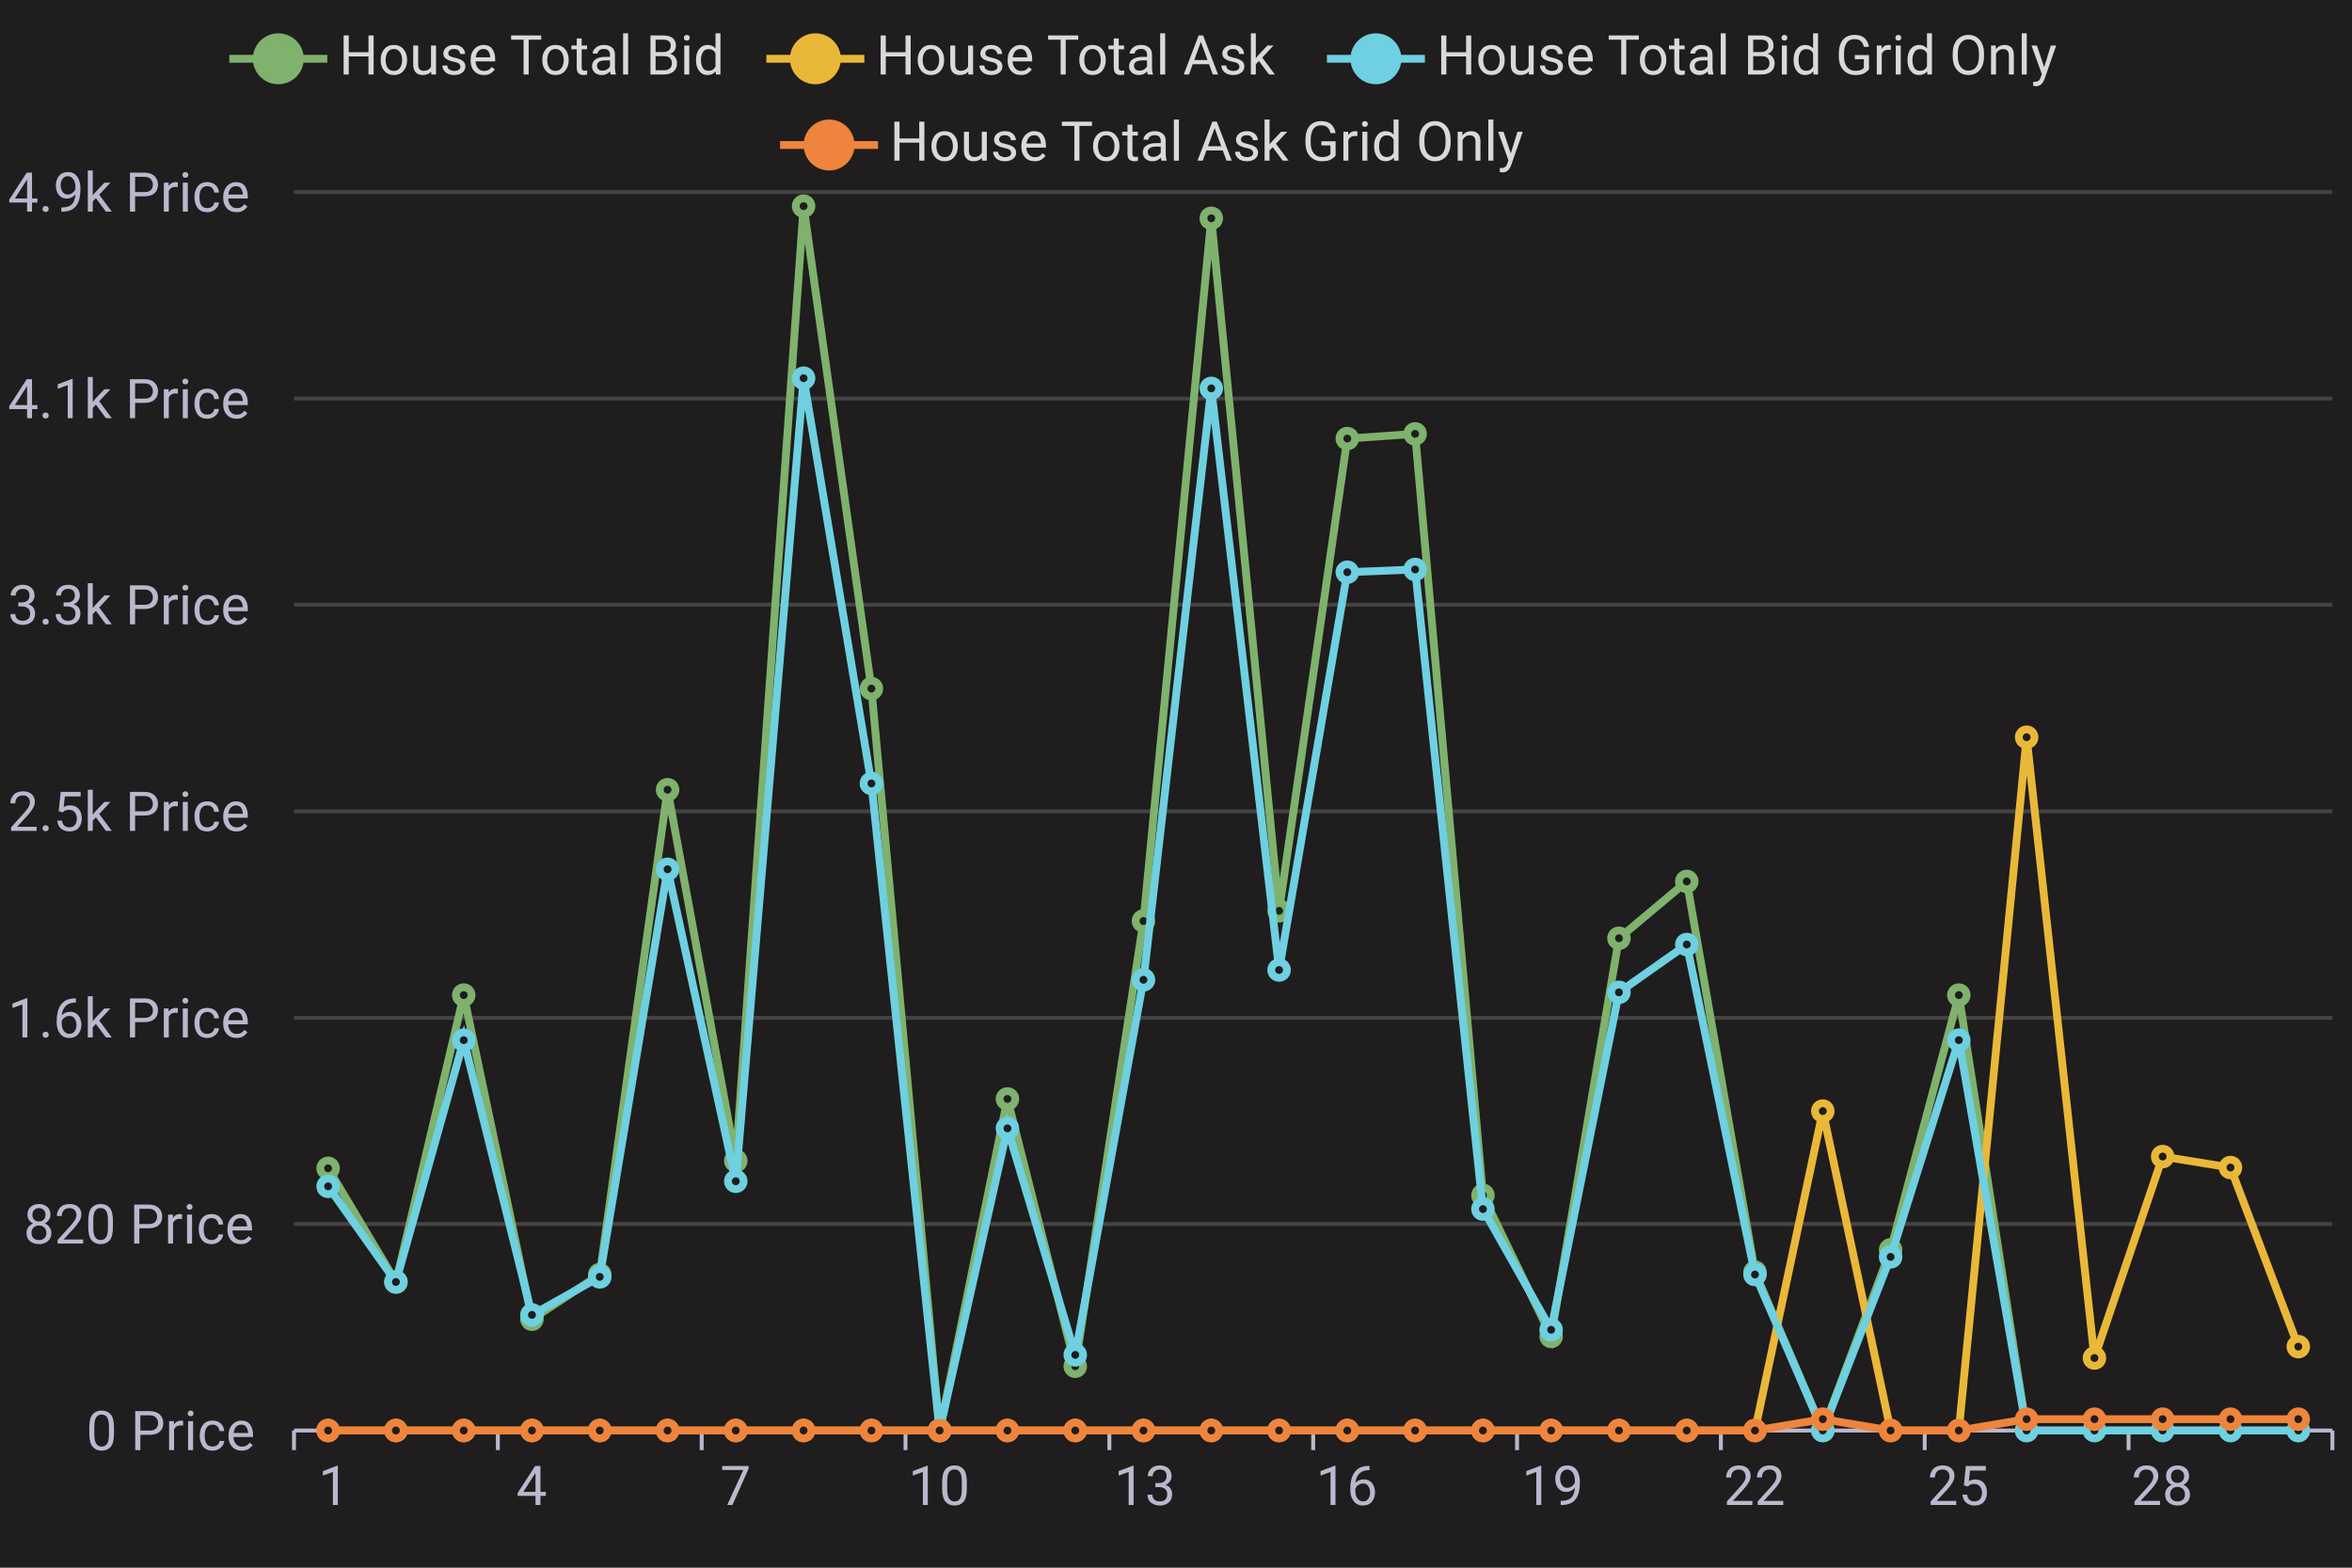
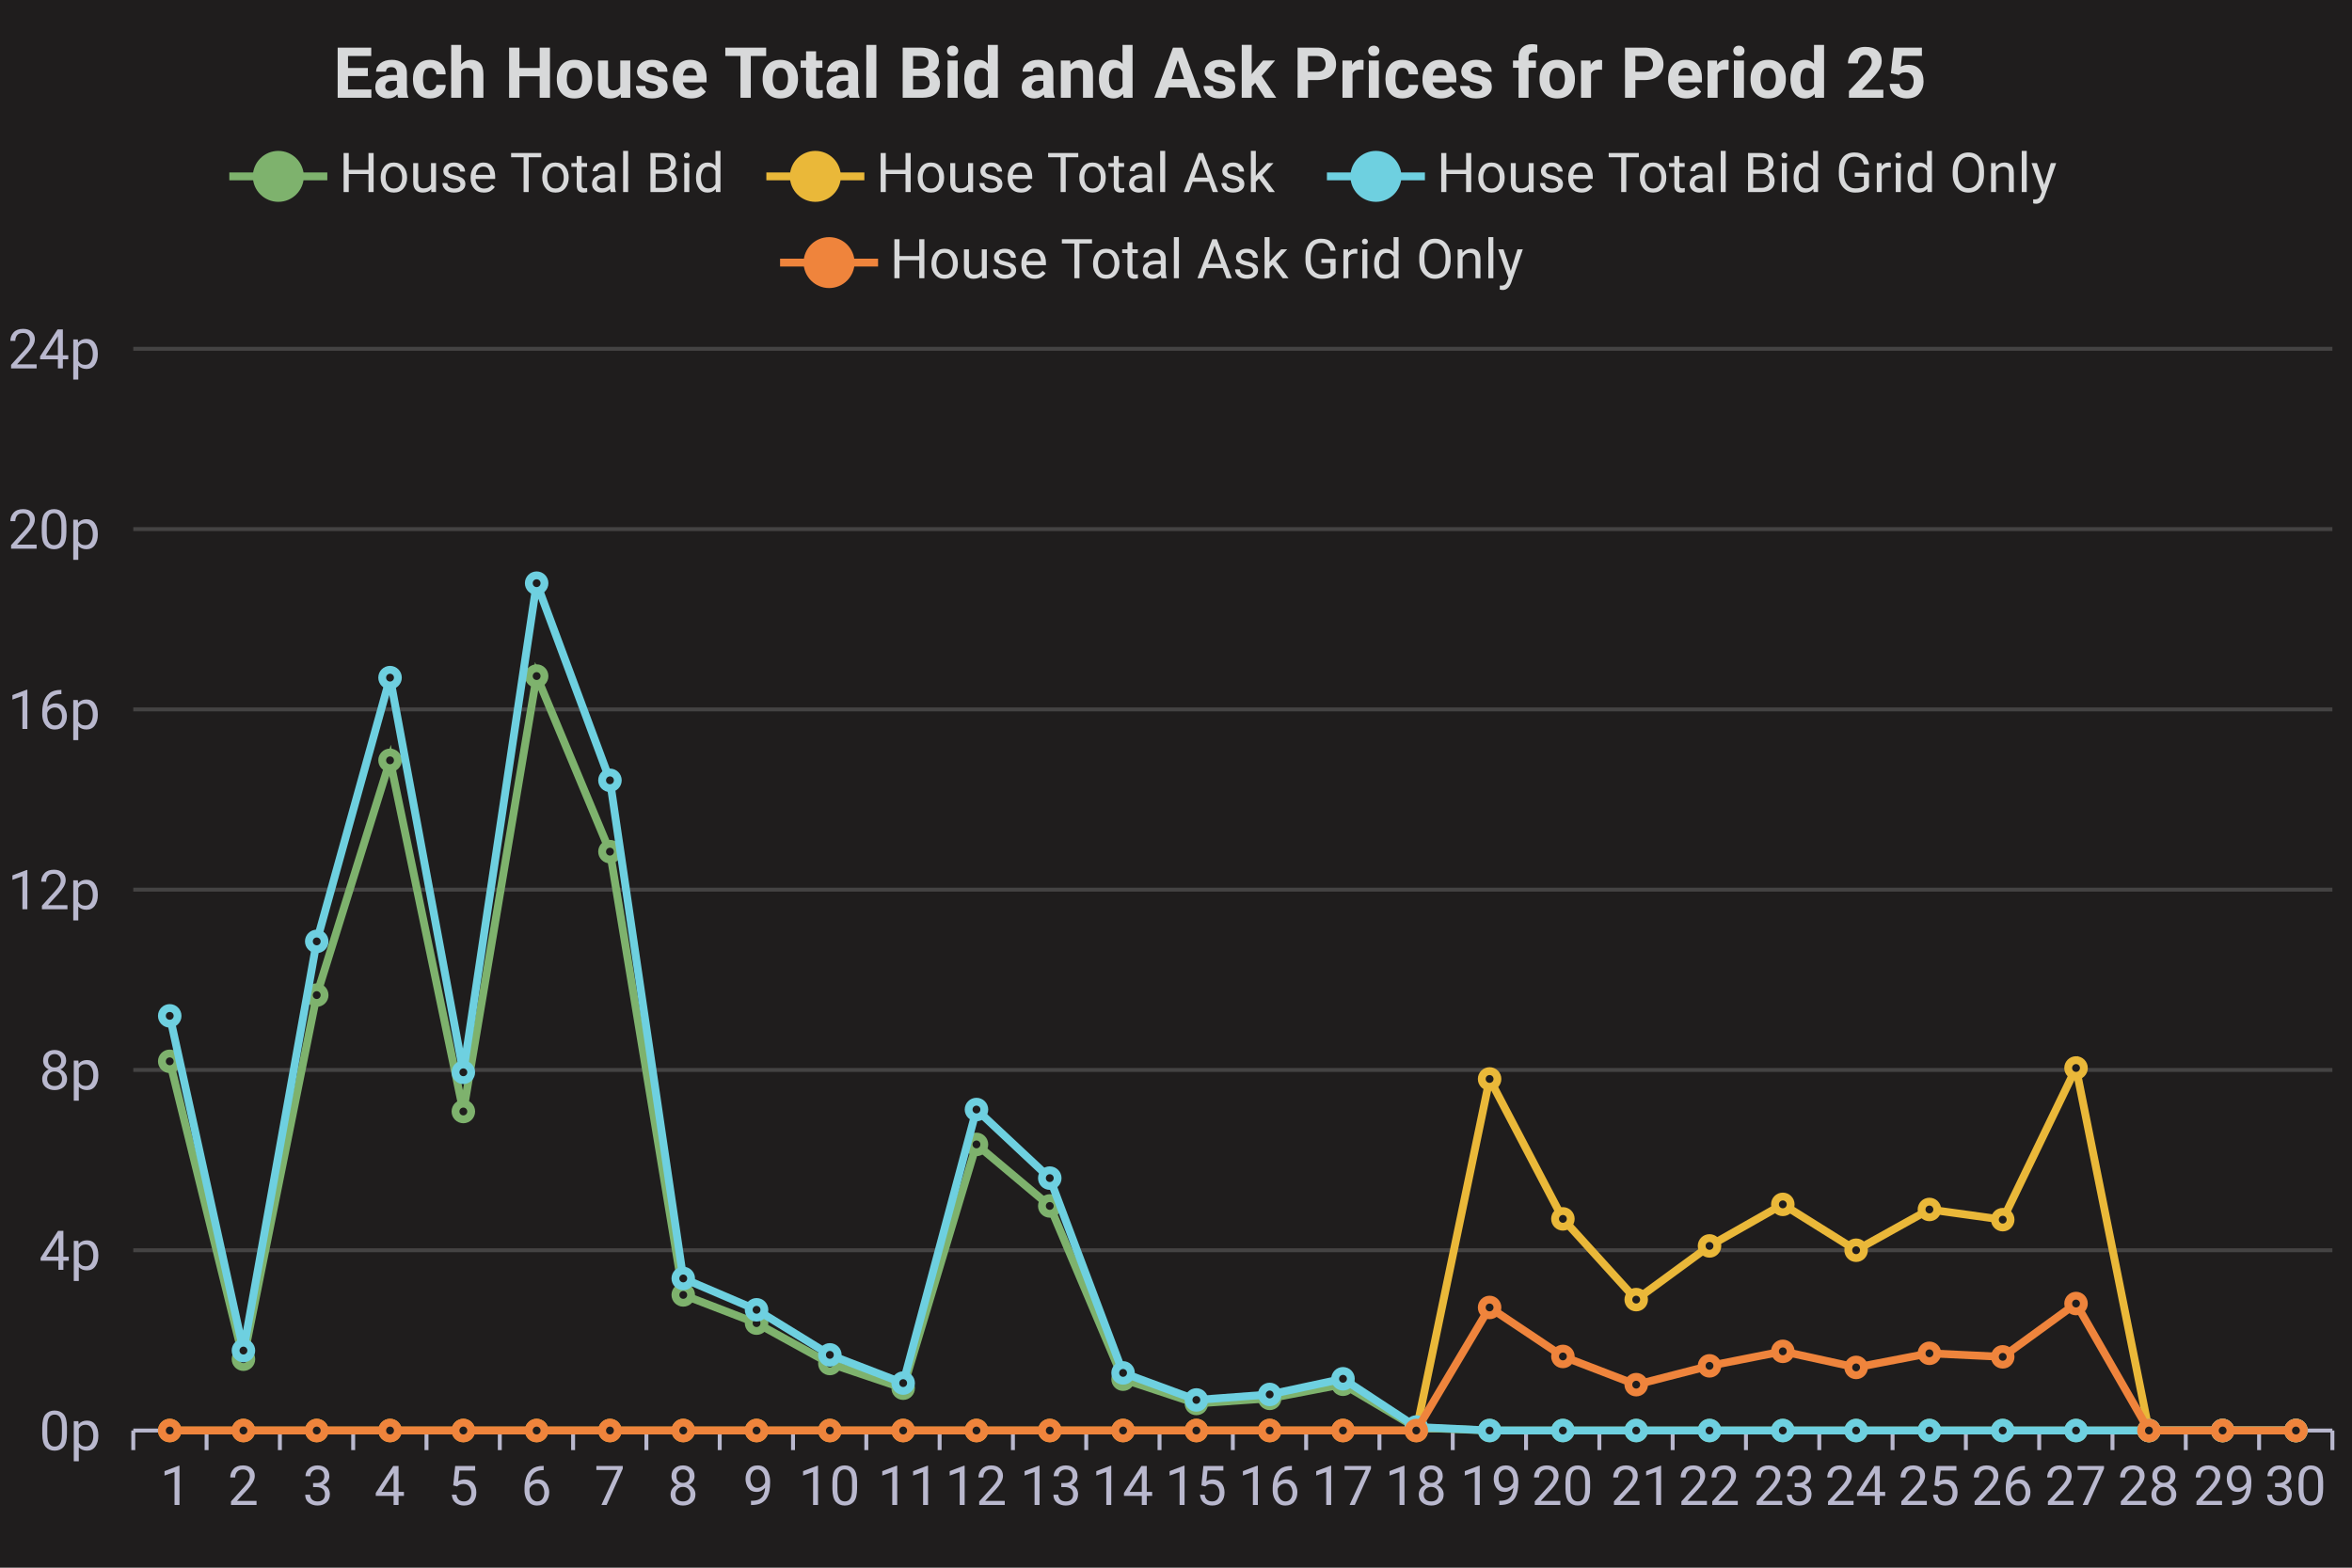
<svg xmlns="http://www.w3.org/2000/svg" width="600" height="400" viewBox="0 0 600 400">
  <rect x="0" y="0" width="600" height="400" fill="#1F1D1D" />
-   <g>
-     <line stroke-width="2" x1="58.5" y1="15" x2="83.5" y2="15" stroke="#7EB26D" />
-     <circle cx="71" cy="15" r="5.5" stroke-width="2" stroke="#7EB26D" fill="#7EB26D" />
-     <text font-size="14" x="86.5" y="19" font-family="Roboto" fill="#D8D9DA">
+   <text font-size="18" x="85" y="5" dy="15" font-weight="bold" dominant-baseline="middle" font-family="Roboto" fill="#D8D9DA">
+ Each House Total Bid and Ask Prices for Period 25
+ </text>
+   <g>
+     <line stroke-width="2" x1="58.5" y1="45" x2="83.5" y2="45" stroke="#7EB26D" />
+     <circle cx="71" cy="45" r="5.5" stroke-width="2" stroke="#7EB26D" fill="#7EB26D" />
+     <text font-size="14" x="86.5" y="49" font-family="Roboto" fill="#D8D9DA">
House Total Bid
</text>
  </g>
  <g>
-     <line stroke-width="2" x1="195.5" y1="15" x2="220.5" y2="15" stroke="#EAB839" />
-     <circle cx="208" cy="15" r="5.5" stroke-width="2" stroke="#EAB839" fill="#EAB839" />
-     <text font-size="14" x="223.5" y="19" font-family="Roboto" fill="#D8D9DA">
+     <line stroke-width="2" x1="195.5" y1="45" x2="220.5" y2="45" stroke="#EAB839" />
+     <circle cx="208" cy="45" r="5.5" stroke-width="2" stroke="#EAB839" fill="#EAB839" />
+     <text font-size="14" x="223.5" y="49" font-family="Roboto" fill="#D8D9DA">
House Total Ask
</text>
  </g>
  <g>
-     <line stroke-width="2" x1="338.5" y1="15" x2="363.5" y2="15" stroke="#6ED0E0" />
-     <circle cx="351" cy="15" r="5.5" stroke-width="2" stroke="#6ED0E0" fill="#6ED0E0" />
-     <text font-size="14" x="366.5" y="19" font-family="Roboto" fill="#D8D9DA">
+     <line stroke-width="2" x1="338.5" y1="45" x2="363.5" y2="45" stroke="#6ED0E0" />
+     <circle cx="351" cy="45" r="5.5" stroke-width="2" stroke="#6ED0E0" fill="#6ED0E0" />
+     <text font-size="14" x="366.5" y="49" font-family="Roboto" fill="#D8D9DA">
House Total Bid Grid Only
</text>
  </g>
  <g>
-     <line stroke-width="2" x1="199" y1="37" x2="224" y2="37" stroke="#EF843C" />
-     <circle cx="211.5" cy="37" r="5.5" stroke-width="2" stroke="#EF843C" fill="#EF843C" />
-     <text font-size="14" x="227" y="41" font-family="Roboto" fill="#D8D9DA">
+     <line stroke-width="2" x1="199" y1="67" x2="224" y2="67" stroke="#EF843C" />
+     <circle cx="211.5" cy="67" r="5.5" stroke-width="2" stroke="#EF843C" fill="#EF843C" />
+     <text font-size="14" x="227" y="71" font-family="Roboto" fill="#D8D9DA">
House Total Ask Grid Only
</text>
  </g>
  <g stroke="#444343">
-     <line stroke-width="1" x1="75" y1="49" x2="595" y2="49" />
-     <line stroke-width="1" x1="75" y1="101.7" x2="595" y2="101.7" />
-     <line stroke-width="1" x1="75" y1="154.3" x2="595" y2="154.3" />
-     <line stroke-width="1" x1="75" y1="207" x2="595" y2="207" />
-     <line stroke-width="1" x1="75" y1="259.7" x2="595" y2="259.7" />
-     <line stroke-width="1" x1="75" y1="312.3" x2="595" y2="312.3" />
-   </g>
-   <g>
-     <text font-size="14" x="2" y="54" font-family="Roboto" fill="#B9B8CE">
- 4.9k Price
- </text>
-     <text font-size="14" x="2" y="106.7" font-family="Roboto" fill="#B9B8CE">
- 4.1k Price
- </text>
-     <text font-size="14" x="2" y="159.3" font-family="Roboto" fill="#B9B8CE">
- 3.3k Price
- </text>
-     <text font-size="14" x="2" y="212" font-family="Roboto" fill="#B9B8CE">
- 2.5k Price
- </text>
-     <text font-size="14" x="2" y="264.7" font-family="Roboto" fill="#B9B8CE">
- 1.6k Price
- </text>
-     <text font-size="14" x="6" y="317.3" font-family="Roboto" fill="#B9B8CE">
- 820 Price
- </text>
-     <text font-size="14" x="22" y="370" font-family="Roboto" fill="#B9B8CE">
- 0 Price
+     <line stroke-width="1" x1="34" y1="89" x2="595" y2="89" />
+     <line stroke-width="1" x1="34" y1="135" x2="595" y2="135" />
+     <line stroke-width="1" x1="34" y1="181" x2="595" y2="181" />
+     <line stroke-width="1" x1="34" y1="227" x2="595" y2="227" />
+     <line stroke-width="1" x1="34" y1="273" x2="595" y2="273" />
+     <line stroke-width="1" x1="34" y1="319" x2="595" y2="319" />
+   </g>
+   <g>
+     <text font-size="14" x="2" y="94" font-family="Roboto" fill="#B9B8CE">
+ 24p
+ </text>
+     <text font-size="14" x="2" y="140" font-family="Roboto" fill="#B9B8CE">
+ 20p
+ </text>
+     <text font-size="14" x="2" y="186" font-family="Roboto" fill="#B9B8CE">
+ 16p
+ </text>
+     <text font-size="14" x="2" y="232" font-family="Roboto" fill="#B9B8CE">
+ 12p
+ </text>
+     <text font-size="14" x="10" y="278" font-family="Roboto" fill="#B9B8CE">
+ 8p
+ </text>
+     <text font-size="14" x="10" y="324" font-family="Roboto" fill="#B9B8CE">
+ 4p
+ </text>
+     <text font-size="14" x="10" y="370" font-family="Roboto" fill="#B9B8CE">
+ 0p
</text>
  </g>
  <g>
    <g stroke="#B9B8CE">
-       <line stroke-width="1" x1="75" y1="365" x2="595" y2="365" />
-       <line stroke-width="1" x1="75" y1="365" x2="75" y2="370" />
-       <line stroke-width="1" x1="127" y1="365" x2="127" y2="370" />
-       <line stroke-width="1" x1="179" y1="365" x2="179" y2="370" />
-       <line stroke-width="1" x1="231" y1="365" x2="231" y2="370" />
-       <line stroke-width="1" x1="283" y1="365" x2="283" y2="370" />
-       <line stroke-width="1" x1="335" y1="365" x2="335" y2="370" />
-       <line stroke-width="1" x1="387" y1="365" x2="387" y2="370" />
-       <line stroke-width="1" x1="439" y1="365" x2="439" y2="370" />
-       <line stroke-width="1" x1="491" y1="365" x2="491" y2="370" />
-       <line stroke-width="1" x1="543" y1="365" x2="543" y2="370" />
+       <line stroke-width="1" x1="34" y1="365" x2="595" y2="365" />
+       <line stroke-width="1" x1="34" y1="365" x2="34" y2="370" />
+       <line stroke-width="1" x1="52.7" y1="365" x2="52.7" y2="370" />
+       <line stroke-width="1" x1="71.4" y1="365" x2="71.4" y2="370" />
+       <line stroke-width="1" x1="90.1" y1="365" x2="90.1" y2="370" />
+       <line stroke-width="1" x1="108.8" y1="365" x2="108.8" y2="370" />
+       <line stroke-width="1" x1="127.5" y1="365" x2="127.5" y2="370" />
+       <line stroke-width="1" x1="146.2" y1="365" x2="146.2" y2="370" />
+       <line stroke-width="1" x1="164.9" y1="365" x2="164.9" y2="370" />
+       <line stroke-width="1" x1="183.6" y1="365" x2="183.6" y2="370" />
+       <line stroke-width="1" x1="202.3" y1="365" x2="202.3" y2="370" />
+       <line stroke-width="1" x1="221" y1="365" x2="221" y2="370" />
+       <line stroke-width="1" x1="239.7" y1="365" x2="239.7" y2="370" />
+       <line stroke-width="1" x1="258.4" y1="365" x2="258.4" y2="370" />
+       <line stroke-width="1" x1="277.1" y1="365" x2="277.1" y2="370" />
+       <line stroke-width="1" x1="295.8" y1="365" x2="295.8" y2="370" />
+       <line stroke-width="1" x1="314.5" y1="365" x2="314.5" y2="370" />
+       <line stroke-width="1" x1="333.2" y1="365" x2="333.2" y2="370" />
+       <line stroke-width="1" x1="351.9" y1="365" x2="351.9" y2="370" />
+       <line stroke-width="1" x1="370.6" y1="365" x2="370.6" y2="370" />
+       <line stroke-width="1" x1="389.3" y1="365" x2="389.3" y2="370" />
+       <line stroke-width="1" x1="408" y1="365" x2="408" y2="370" />
+       <line stroke-width="1" x1="426.7" y1="365" x2="426.7" y2="370" />
+       <line stroke-width="1" x1="445.4" y1="365" x2="445.4" y2="370" />
+       <line stroke-width="1" x1="464.1" y1="365" x2="464.1" y2="370" />
+       <line stroke-width="1" x1="482.8" y1="365" x2="482.8" y2="370" />
+       <line stroke-width="1" x1="501.5" y1="365" x2="501.5" y2="370" />
+       <line stroke-width="1" x1="520.2" y1="365" x2="520.2" y2="370" />
+       <line stroke-width="1" x1="538.9" y1="365" x2="538.9" y2="370" />
+       <line stroke-width="1" x1="557.6" y1="365" x2="557.6" y2="370" />
+       <line stroke-width="1" x1="576.3" y1="365" x2="576.3" y2="370" />
      <line stroke-width="1" x1="595" y1="365" x2="595" y2="370" />
    </g>
-     <text font-size="14" x="81.2" y="384" font-family="Roboto" fill="#B9B8CE">
+     <text font-size="14" x="40.8" y="384" font-family="Roboto" fill="#B9B8CE">
1
</text>
-     <text font-size="14" x="131.7" y="384" font-family="Roboto" fill="#B9B8CE">
+     <text font-size="14" x="58.1" y="384" font-family="Roboto" fill="#B9B8CE">
+ 2
+ </text>
+     <text font-size="14" x="77.2" y="384" font-family="Roboto" fill="#B9B8CE">
+ 3
+ </text>
+     <text font-size="14" x="95.5" y="384" font-family="Roboto" fill="#B9B8CE">
4
</text>
-     <text font-size="14" x="183.7" y="384" font-family="Roboto" fill="#B9B8CE">
+     <text font-size="14" x="114.2" y="384" font-family="Roboto" fill="#B9B8CE">
+ 5
+ </text>
+     <text font-size="14" x="132.9" y="384" font-family="Roboto" fill="#B9B8CE">
+ 6
+ </text>
+     <text font-size="14" x="151.6" y="384" font-family="Roboto" fill="#B9B8CE">
7
</text>
-     <text font-size="14" x="231.7" y="384" font-family="Roboto" fill="#B9B8CE">
+     <text font-size="14" x="170.3" y="384" font-family="Roboto" fill="#B9B8CE">
+ 8
+ </text>
+     <text font-size="14" x="189.5" y="384" font-family="Roboto" fill="#B9B8CE">
+ 9
+ </text>
+     <text font-size="14" x="203.7" y="384" font-family="Roboto" fill="#B9B8CE">
10
</text>
-     <text font-size="14" x="284.2" y="384" font-family="Roboto" fill="#B9B8CE">
+     <text font-size="14" x="223.9" y="384" font-family="Roboto" fill="#B9B8CE">
+ 11
+ </text>
+     <text font-size="14" x="241.1" y="384" font-family="Roboto" fill="#B9B8CE">
+ 12
+ </text>
+     <text font-size="14" x="260.2" y="384" font-family="Roboto" fill="#B9B8CE">
13
</text>
-     <text font-size="14" x="335.7" y="384" font-family="Roboto" fill="#B9B8CE">
+     <text font-size="14" x="278.5" y="384" font-family="Roboto" fill="#B9B8CE">
+ 14
+ </text>
+     <text font-size="14" x="297.2" y="384" font-family="Roboto" fill="#B9B8CE">
+ 15
+ </text>
+     <text font-size="14" x="315.9" y="384" font-family="Roboto" fill="#B9B8CE">
16
</text>
-     <text font-size="14" x="388.2" y="384" font-family="Roboto" fill="#B9B8CE">
+     <text font-size="14" x="334.6" y="384" font-family="Roboto" fill="#B9B8CE">
+ 17
+ </text>
+     <text font-size="14" x="353.3" y="384" font-family="Roboto" fill="#B9B8CE">
+ 18
+ </text>
+     <text font-size="14" x="372.5" y="384" font-family="Roboto" fill="#B9B8CE">
19
</text>
-     <text font-size="14" x="439.7" y="384" font-family="Roboto" fill="#B9B8CE">
+     <text font-size="14" x="390.7" y="384" font-family="Roboto" fill="#B9B8CE">
+ 20
+ </text>
+     <text font-size="14" x="410.9" y="384" font-family="Roboto" fill="#B9B8CE">
+ 21
+ </text>
+     <text font-size="14" x="428.1" y="384" font-family="Roboto" fill="#B9B8CE">
22
</text>
-     <text font-size="14" x="491.7" y="384" font-family="Roboto" fill="#B9B8CE">
+     <text font-size="14" x="447.3" y="384" font-family="Roboto" fill="#B9B8CE">
+ 23
+ </text>
+     <text font-size="14" x="465.5" y="384" font-family="Roboto" fill="#B9B8CE">
+ 24
+ </text>
+     <text font-size="14" x="484.2" y="384" font-family="Roboto" fill="#B9B8CE">
25
</text>
-     <text font-size="14" x="543.7" y="384" font-family="Roboto" fill="#B9B8CE">
+     <text font-size="14" x="502.9" y="384" font-family="Roboto" fill="#B9B8CE">
+ 26
+ </text>
+     <text font-size="14" x="521.6" y="384" font-family="Roboto" fill="#B9B8CE">
+ 27
+ </text>
+     <text font-size="14" x="540.2" y="384" font-family="Roboto" fill="#B9B8CE">
28
</text>
-   </g>
-   <g>
-     <path d="M 83.7 298.1 L 101 327.1 L 118.3 253.9 L 135.7 336.6 L 153 325.2 L 170.3 201.5 L 187.7 296.2 L 205 52.6 L 222.3 175.7 L 239.7 365 L 257 280.4 L 274.3 348.6 L 291.7 235 L 309 55.7 L 326.3 232.4 L 343.7 111.9 L 361 110.7 L 378.3 305 L 395.7 341 L 413 239.4 L 430.3 224.9 L 447.7 324.6 L 465 365 L 482.3 318.9 L 499.7 253.9 L 517 365 L 534.3 365 L 551.7 365 L 569 365 L 586.3 365" stroke-width="2" fill="none" stroke="#7EB26D" />
-     <circle cx="83.7" cy="298.1" r="2" stroke-width="2" stroke="#7EB26D" fill="#1F1D1D" />
-     <circle cx="101" cy="327.1" r="2" stroke-width="2" stroke="#7EB26D" fill="#1F1D1D" />
-     <circle cx="118.3" cy="253.9" r="2" stroke-width="2" stroke="#7EB26D" fill="#1F1D1D" />
-     <circle cx="135.7" cy="336.6" r="2" stroke-width="2" stroke="#7EB26D" fill="#1F1D1D" />
-     <circle cx="153" cy="325.2" r="2" stroke-width="2" stroke="#7EB26D" fill="#1F1D1D" />
-     <circle cx="170.3" cy="201.5" r="2" stroke-width="2" stroke="#7EB26D" fill="#1F1D1D" />
-     <circle cx="187.7" cy="296.2" r="2" stroke-width="2" stroke="#7EB26D" fill="#1F1D1D" />
-     <circle cx="205" cy="52.6" r="2" stroke-width="2" stroke="#7EB26D" fill="#1F1D1D" />
-     <circle cx="222.3" cy="175.7" r="2" stroke-width="2" stroke="#7EB26D" fill="#1F1D1D" />
-     <circle cx="239.7" cy="365" r="2" stroke-width="2" stroke="#7EB26D" fill="#1F1D1D" />
-     <circle cx="257" cy="280.4" r="2" stroke-width="2" stroke="#7EB26D" fill="#1F1D1D" />
-     <circle cx="274.3" cy="348.6" r="2" stroke-width="2" stroke="#7EB26D" fill="#1F1D1D" />
-     <circle cx="291.7" cy="235" r="2" stroke-width="2" stroke="#7EB26D" fill="#1F1D1D" />
-     <circle cx="309" cy="55.7" r="2" stroke-width="2" stroke="#7EB26D" fill="#1F1D1D" />
-     <circle cx="326.3" cy="232.4" r="2" stroke-width="2" stroke="#7EB26D" fill="#1F1D1D" />
-     <circle cx="343.7" cy="111.9" r="2" stroke-width="2" stroke="#7EB26D" fill="#1F1D1D" />
-     <circle cx="361" cy="110.7" r="2" stroke-width="2" stroke="#7EB26D" fill="#1F1D1D" />
-     <circle cx="378.3" cy="305" r="2" stroke-width="2" stroke="#7EB26D" fill="#1F1D1D" />
-     <circle cx="395.7" cy="341" r="2" stroke-width="2" stroke="#7EB26D" fill="#1F1D1D" />
-     <circle cx="413" cy="239.4" r="2" stroke-width="2" stroke="#7EB26D" fill="#1F1D1D" />
-     <circle cx="430.3" cy="224.9" r="2" stroke-width="2" stroke="#7EB26D" fill="#1F1D1D" />
-     <circle cx="447.7" cy="324.6" r="2" stroke-width="2" stroke="#7EB26D" fill="#1F1D1D" />
-     <circle cx="465" cy="365" r="2" stroke-width="2" stroke="#7EB26D" fill="#1F1D1D" />
-     <circle cx="482.3" cy="318.9" r="2" stroke-width="2" stroke="#7EB26D" fill="#1F1D1D" />
-     <circle cx="499.7" cy="253.9" r="2" stroke-width="2" stroke="#7EB26D" fill="#1F1D1D" />
-     <circle cx="517" cy="365" r="2" stroke-width="2" stroke="#7EB26D" fill="#1F1D1D" />
-     <circle cx="534.3" cy="365" r="2" stroke-width="2" stroke="#7EB26D" fill="#1F1D1D" />
-     <circle cx="551.7" cy="365" r="2" stroke-width="2" stroke="#7EB26D" fill="#1F1D1D" />
-     <circle cx="569" cy="365" r="2" stroke-width="2" stroke="#7EB26D" fill="#1F1D1D" />
-     <circle cx="586.3" cy="365" r="2" stroke-width="2" stroke="#7EB26D" fill="#1F1D1D" />
-   </g>
-   <g>
-     <path d="M 83.7 365 L 101 365 L 118.3 365 L 135.7 365 L 153 365 L 170.3 365 L 187.7 365 L 205 365 L 222.3 365 L 239.7 365 L 257 365 L 274.3 365 L 291.7 365 L 309 365 L 326.3 365 L 343.7 365 L 361 365 L 378.3 365 L 395.7 365 L 413 365 L 430.3 365 L 447.7 365 L 465 283.5 L 482.3 365 L 499.7 365 L 517 188.1 L 534.3 346.5 L 551.7 295.1 L 569 297.9 L 586.3 343.6" stroke-width="2" fill="none" stroke="#EAB839" />
-     <circle cx="83.7" cy="365" r="2" stroke-width="2" stroke="#EAB839" fill="#1F1D1D" />
-     <circle cx="101" cy="365" r="2" stroke-width="2" stroke="#EAB839" fill="#1F1D1D" />
-     <circle cx="118.3" cy="365" r="2" stroke-width="2" stroke="#EAB839" fill="#1F1D1D" />
-     <circle cx="135.7" cy="365" r="2" stroke-width="2" stroke="#EAB839" fill="#1F1D1D" />
-     <circle cx="153" cy="365" r="2" stroke-width="2" stroke="#EAB839" fill="#1F1D1D" />
-     <circle cx="170.3" cy="365" r="2" stroke-width="2" stroke="#EAB839" fill="#1F1D1D" />
-     <circle cx="187.7" cy="365" r="2" stroke-width="2" stroke="#EAB839" fill="#1F1D1D" />
-     <circle cx="205" cy="365" r="2" stroke-width="2" stroke="#EAB839" fill="#1F1D1D" />
-     <circle cx="222.3" cy="365" r="2" stroke-width="2" stroke="#EAB839" fill="#1F1D1D" />
-     <circle cx="239.7" cy="365" r="2" stroke-width="2" stroke="#EAB839" fill="#1F1D1D" />
-     <circle cx="257" cy="365" r="2" stroke-width="2" stroke="#EAB839" fill="#1F1D1D" />
-     <circle cx="274.3" cy="365" r="2" stroke-width="2" stroke="#EAB839" fill="#1F1D1D" />
-     <circle cx="291.7" cy="365" r="2" stroke-width="2" stroke="#EAB839" fill="#1F1D1D" />
-     <circle cx="309" cy="365" r="2" stroke-width="2" stroke="#EAB839" fill="#1F1D1D" />
-     <circle cx="326.3" cy="365" r="2" stroke-width="2" stroke="#EAB839" fill="#1F1D1D" />
-     <circle cx="343.7" cy="365" r="2" stroke-width="2" stroke="#EAB839" fill="#1F1D1D" />
-     <circle cx="361" cy="365" r="2" stroke-width="2" stroke="#EAB839" fill="#1F1D1D" />
-     <circle cx="378.3" cy="365" r="2" stroke-width="2" stroke="#EAB839" fill="#1F1D1D" />
-     <circle cx="395.7" cy="365" r="2" stroke-width="2" stroke="#EAB839" fill="#1F1D1D" />
-     <circle cx="413" cy="365" r="2" stroke-width="2" stroke="#EAB839" fill="#1F1D1D" />
-     <circle cx="430.3" cy="365" r="2" stroke-width="2" stroke="#EAB839" fill="#1F1D1D" />
-     <circle cx="447.7" cy="365" r="2" stroke-width="2" stroke="#EAB839" fill="#1F1D1D" />
-     <circle cx="465" cy="283.5" r="2" stroke-width="2" stroke="#EAB839" fill="#1F1D1D" />
-     <circle cx="482.3" cy="365" r="2" stroke-width="2" stroke="#EAB839" fill="#1F1D1D" />
-     <circle cx="499.7" cy="365" r="2" stroke-width="2" stroke="#EAB839" fill="#1F1D1D" />
-     <circle cx="517" cy="188.1" r="2" stroke-width="2" stroke="#EAB839" fill="#1F1D1D" />
-     <circle cx="534.3" cy="346.5" r="2" stroke-width="2" stroke="#EAB839" fill="#1F1D1D" />
-     <circle cx="551.7" cy="295.1" r="2" stroke-width="2" stroke="#EAB839" fill="#1F1D1D" />
-     <circle cx="569" cy="297.9" r="2" stroke-width="2" stroke="#EAB839" fill="#1F1D1D" />
-     <circle cx="586.3" cy="343.6" r="2" stroke-width="2" stroke="#EAB839" fill="#1F1D1D" />
-   </g>
-   <g>
-     <path d="M 83.7 302.7 L 101 327.1 L 118.3 265.4 L 135.7 335.5 L 153 325.8 L 170.3 221.8 L 187.7 301.4 L 205 96.5 L 222.3 199.9 L 239.7 365 L 257 287.9 L 274.3 345.7 L 291.7 250 L 309 99.1 L 326.3 247.5 L 343.7 146 L 361 145.3 L 378.3 308.5 L 395.7 339.3 L 413 253.2 L 430.3 241 L 447.7 325.2 L 465 365 L 482.3 320.7 L 499.7 265.4 L 517 365 L 534.3 365 L 551.7 365 L 569 365 L 586.3 365" stroke-width="2" fill="none" stroke="#6ED0E0" />
-     <circle cx="83.7" cy="302.7" r="2" stroke-width="2" stroke="#6ED0E0" fill="#1F1D1D" />
-     <circle cx="101" cy="327.1" r="2" stroke-width="2" stroke="#6ED0E0" fill="#1F1D1D" />
-     <circle cx="118.3" cy="265.4" r="2" stroke-width="2" stroke="#6ED0E0" fill="#1F1D1D" />
-     <circle cx="135.7" cy="335.5" r="2" stroke-width="2" stroke="#6ED0E0" fill="#1F1D1D" />
-     <circle cx="153" cy="325.8" r="2" stroke-width="2" stroke="#6ED0E0" fill="#1F1D1D" />
-     <circle cx="170.3" cy="221.8" r="2" stroke-width="2" stroke="#6ED0E0" fill="#1F1D1D" />
-     <circle cx="187.7" cy="301.4" r="2" stroke-width="2" stroke="#6ED0E0" fill="#1F1D1D" />
-     <circle cx="205" cy="96.5" r="2" stroke-width="2" stroke="#6ED0E0" fill="#1F1D1D" />
-     <circle cx="222.3" cy="199.9" r="2" stroke-width="2" stroke="#6ED0E0" fill="#1F1D1D" />
-     <circle cx="239.7" cy="365" r="2" stroke-width="2" stroke="#6ED0E0" fill="#1F1D1D" />
-     <circle cx="257" cy="287.9" r="2" stroke-width="2" stroke="#6ED0E0" fill="#1F1D1D" />
-     <circle cx="274.3" cy="345.7" r="2" stroke-width="2" stroke="#6ED0E0" fill="#1F1D1D" />
-     <circle cx="291.7" cy="250" r="2" stroke-width="2" stroke="#6ED0E0" fill="#1F1D1D" />
-     <circle cx="309" cy="99.1" r="2" stroke-width="2" stroke="#6ED0E0" fill="#1F1D1D" />
-     <circle cx="326.3" cy="247.5" r="2" stroke-width="2" stroke="#6ED0E0" fill="#1F1D1D" />
-     <circle cx="343.7" cy="146" r="2" stroke-width="2" stroke="#6ED0E0" fill="#1F1D1D" />
-     <circle cx="361" cy="145.3" r="2" stroke-width="2" stroke="#6ED0E0" fill="#1F1D1D" />
-     <circle cx="378.3" cy="308.5" r="2" stroke-width="2" stroke="#6ED0E0" fill="#1F1D1D" />
-     <circle cx="395.7" cy="339.3" r="2" stroke-width="2" stroke="#6ED0E0" fill="#1F1D1D" />
-     <circle cx="413" cy="253.2" r="2" stroke-width="2" stroke="#6ED0E0" fill="#1F1D1D" />
-     <circle cx="430.3" cy="241" r="2" stroke-width="2" stroke="#6ED0E0" fill="#1F1D1D" />
-     <circle cx="447.7" cy="325.2" r="2" stroke-width="2" stroke="#6ED0E0" fill="#1F1D1D" />
-     <circle cx="465" cy="365" r="2" stroke-width="2" stroke="#6ED0E0" fill="#1F1D1D" />
-     <circle cx="482.3" cy="320.7" r="2" stroke-width="2" stroke="#6ED0E0" fill="#1F1D1D" />
-     <circle cx="499.7" cy="265.4" r="2" stroke-width="2" stroke="#6ED0E0" fill="#1F1D1D" />
-     <circle cx="517" cy="365" r="2" stroke-width="2" stroke="#6ED0E0" fill="#1F1D1D" />
-     <circle cx="534.3" cy="365" r="2" stroke-width="2" stroke="#6ED0E0" fill="#1F1D1D" />
-     <circle cx="551.7" cy="365" r="2" stroke-width="2" stroke="#6ED0E0" fill="#1F1D1D" />
-     <circle cx="569" cy="365" r="2" stroke-width="2" stroke="#6ED0E0" fill="#1F1D1D" />
-     <circle cx="586.3" cy="365" r="2" stroke-width="2" stroke="#6ED0E0" fill="#1F1D1D" />
-   </g>
-   <g>
-     <path d="M 83.7 365 L 101 365 L 118.3 365 L 135.7 365 L 153 365 L 170.3 365 L 187.7 365 L 205 365 L 222.3 365 L 239.7 365 L 257 365 L 274.3 365 L 291.7 365 L 309 365 L 326.3 365 L 343.7 365 L 361 365 L 378.3 365 L 395.7 365 L 413 365 L 430.3 365 L 447.7 365 L 465 362.1 L 482.3 365 L 499.7 365 L 517 362.1 L 534.3 362.1 L 551.7 362.1 L 569 362.1 L 586.3 362.1" stroke-width="2" fill="none" stroke="#EF843C" />
-     <circle cx="83.7" cy="365" r="2" stroke-width="2" stroke="#EF843C" fill="#1F1D1D" />
-     <circle cx="101" cy="365" r="2" stroke-width="2" stroke="#EF843C" fill="#1F1D1D" />
-     <circle cx="118.3" cy="365" r="2" stroke-width="2" stroke="#EF843C" fill="#1F1D1D" />
-     <circle cx="135.7" cy="365" r="2" stroke-width="2" stroke="#EF843C" fill="#1F1D1D" />
-     <circle cx="153" cy="365" r="2" stroke-width="2" stroke="#EF843C" fill="#1F1D1D" />
-     <circle cx="170.3" cy="365" r="2" stroke-width="2" stroke="#EF843C" fill="#1F1D1D" />
-     <circle cx="187.7" cy="365" r="2" stroke-width="2" stroke="#EF843C" fill="#1F1D1D" />
-     <circle cx="205" cy="365" r="2" stroke-width="2" stroke="#EF843C" fill="#1F1D1D" />
-     <circle cx="222.3" cy="365" r="2" stroke-width="2" stroke="#EF843C" fill="#1F1D1D" />
-     <circle cx="239.7" cy="365" r="2" stroke-width="2" stroke="#EF843C" fill="#1F1D1D" />
-     <circle cx="257" cy="365" r="2" stroke-width="2" stroke="#EF843C" fill="#1F1D1D" />
-     <circle cx="274.3" cy="365" r="2" stroke-width="2" stroke="#EF843C" fill="#1F1D1D" />
-     <circle cx="291.7" cy="365" r="2" stroke-width="2" stroke="#EF843C" fill="#1F1D1D" />
-     <circle cx="309" cy="365" r="2" stroke-width="2" stroke="#EF843C" fill="#1F1D1D" />
-     <circle cx="326.3" cy="365" r="2" stroke-width="2" stroke="#EF843C" fill="#1F1D1D" />
-     <circle cx="343.7" cy="365" r="2" stroke-width="2" stroke="#EF843C" fill="#1F1D1D" />
-     <circle cx="361" cy="365" r="2" stroke-width="2" stroke="#EF843C" fill="#1F1D1D" />
-     <circle cx="378.3" cy="365" r="2" stroke-width="2" stroke="#EF843C" fill="#1F1D1D" />
-     <circle cx="395.7" cy="365" r="2" stroke-width="2" stroke="#EF843C" fill="#1F1D1D" />
-     <circle cx="413" cy="365" r="2" stroke-width="2" stroke="#EF843C" fill="#1F1D1D" />
-     <circle cx="430.3" cy="365" r="2" stroke-width="2" stroke="#EF843C" fill="#1F1D1D" />
-     <circle cx="447.7" cy="365" r="2" stroke-width="2" stroke="#EF843C" fill="#1F1D1D" />
-     <circle cx="465" cy="362.1" r="2" stroke-width="2" stroke="#EF843C" fill="#1F1D1D" />
-     <circle cx="482.3" cy="365" r="2" stroke-width="2" stroke="#EF843C" fill="#1F1D1D" />
-     <circle cx="499.7" cy="365" r="2" stroke-width="2" stroke="#EF843C" fill="#1F1D1D" />
-     <circle cx="517" cy="362.1" r="2" stroke-width="2" stroke="#EF843C" fill="#1F1D1D" />
-     <circle cx="534.3" cy="362.1" r="2" stroke-width="2" stroke="#EF843C" fill="#1F1D1D" />
-     <circle cx="551.7" cy="362.1" r="2" stroke-width="2" stroke="#EF843C" fill="#1F1D1D" />
-     <circle cx="569" cy="362.1" r="2" stroke-width="2" stroke="#EF843C" fill="#1F1D1D" />
-     <circle cx="586.3" cy="362.1" r="2" stroke-width="2" stroke="#EF843C" fill="#1F1D1D" />
+     <text font-size="14" x="559.5" y="384" font-family="Roboto" fill="#B9B8CE">
+ 29
+ </text>
+     <text font-size="14" x="577.7" y="384" font-family="Roboto" fill="#B9B8CE">
+ 30
+ </text>
+   </g>
+   <g>
+     <path d="M 43.3 270.8 L 62.1 346.8 L 80.8 253.9 L 99.5 194 L 118.2 283.6 L 136.9 172.5 L 155.6 217.3 L 174.3 330.4 L 193 337.6 L 211.7 347.9 L 230.4 354.2 L 249.1 292 L 267.8 307.7 L 286.5 351.9 L 305.2 358.1 L 323.9 356.8 L 342.6 353.2 L 361.3 364.3 L 380 365 L 398.7 365 L 417.4 365 L 436.1 365 L 454.8 365 L 473.5 365 L 492.2 365 L 510.9 365 L 529.6 365 L 548.2 365 L 567 365 L 585.7 365" stroke-width="2" fill="none" stroke="#7EB26D" />
+     <circle cx="43.3" cy="270.8" r="2" stroke-width="2" stroke="#7EB26D" fill="#1F1D1D" />
+     <circle cx="62.1" cy="346.8" r="2" stroke-width="2" stroke="#7EB26D" fill="#1F1D1D" />
+     <circle cx="80.8" cy="253.9" r="2" stroke-width="2" stroke="#7EB26D" fill="#1F1D1D" />
+     <circle cx="99.5" cy="194" r="2" stroke-width="2" stroke="#7EB26D" fill="#1F1D1D" />
+     <circle cx="118.2" cy="283.6" r="2" stroke-width="2" stroke="#7EB26D" fill="#1F1D1D" />
+     <circle cx="136.9" cy="172.5" r="2" stroke-width="2" stroke="#7EB26D" fill="#1F1D1D" />
+     <circle cx="155.6" cy="217.3" r="2" stroke-width="2" stroke="#7EB26D" fill="#1F1D1D" />
+     <circle cx="174.3" cy="330.4" r="2" stroke-width="2" stroke="#7EB26D" fill="#1F1D1D" />
+     <circle cx="193" cy="337.6" r="2" stroke-width="2" stroke="#7EB26D" fill="#1F1D1D" />
+     <circle cx="211.7" cy="347.9" r="2" stroke-width="2" stroke="#7EB26D" fill="#1F1D1D" />
+     <circle cx="230.4" cy="354.2" r="2" stroke-width="2" stroke="#7EB26D" fill="#1F1D1D" />
+     <circle cx="249.1" cy="292" r="2" stroke-width="2" stroke="#7EB26D" fill="#1F1D1D" />
+     <circle cx="267.8" cy="307.7" r="2" stroke-width="2" stroke="#7EB26D" fill="#1F1D1D" />
+     <circle cx="286.5" cy="351.9" r="2" stroke-width="2" stroke="#7EB26D" fill="#1F1D1D" />
+     <circle cx="305.2" cy="358.1" r="2" stroke-width="2" stroke="#7EB26D" fill="#1F1D1D" />
+     <circle cx="323.9" cy="356.8" r="2" stroke-width="2" stroke="#7EB26D" fill="#1F1D1D" />
+     <circle cx="342.6" cy="353.2" r="2" stroke-width="2" stroke="#7EB26D" fill="#1F1D1D" />
+     <circle cx="361.3" cy="364.3" r="2" stroke-width="2" stroke="#7EB26D" fill="#1F1D1D" />
+     <circle cx="380" cy="365" r="2" stroke-width="2" stroke="#7EB26D" fill="#1F1D1D" />
+     <circle cx="398.7" cy="365" r="2" stroke-width="2" stroke="#7EB26D" fill="#1F1D1D" />
+     <circle cx="417.4" cy="365" r="2" stroke-width="2" stroke="#7EB26D" fill="#1F1D1D" />
+     <circle cx="436.1" cy="365" r="2" stroke-width="2" stroke="#7EB26D" fill="#1F1D1D" />
+     <circle cx="454.8" cy="365" r="2" stroke-width="2" stroke="#7EB26D" fill="#1F1D1D" />
+     <circle cx="473.5" cy="365" r="2" stroke-width="2" stroke="#7EB26D" fill="#1F1D1D" />
+     <circle cx="492.2" cy="365" r="2" stroke-width="2" stroke="#7EB26D" fill="#1F1D1D" />
+     <circle cx="510.9" cy="365" r="2" stroke-width="2" stroke="#7EB26D" fill="#1F1D1D" />
+     <circle cx="529.6" cy="365" r="2" stroke-width="2" stroke="#7EB26D" fill="#1F1D1D" />
+     <circle cx="548.2" cy="365" r="2" stroke-width="2" stroke="#7EB26D" fill="#1F1D1D" />
+     <circle cx="567" cy="365" r="2" stroke-width="2" stroke="#7EB26D" fill="#1F1D1D" />
+     <circle cx="585.7" cy="365" r="2" stroke-width="2" stroke="#7EB26D" fill="#1F1D1D" />
+   </g>
+   <g>
+     <path d="M 43.3 365 L 62.1 365 L 80.8 365 L 99.5 365 L 118.2 365 L 136.9 365 L 155.6 365 L 174.3 365 L 193 365 L 211.7 365 L 230.4 365 L 249.1 365 L 267.8 365 L 286.5 365 L 305.2 365 L 323.9 365 L 342.6 365 L 361.3 365 L 380 275.3 L 398.7 311 L 417.4 331.6 L 436.1 317.9 L 454.8 307.3 L 473.5 319 L 492.2 308.6 L 510.9 311.2 L 529.6 272.5 L 548.2 365 L 567 365 L 585.7 365" stroke-width="2" fill="none" stroke="#EAB839" />
+     <circle cx="43.3" cy="365" r="2" stroke-width="2" stroke="#EAB839" fill="#1F1D1D" />
+     <circle cx="62.1" cy="365" r="2" stroke-width="2" stroke="#EAB839" fill="#1F1D1D" />
+     <circle cx="80.8" cy="365" r="2" stroke-width="2" stroke="#EAB839" fill="#1F1D1D" />
+     <circle cx="99.5" cy="365" r="2" stroke-width="2" stroke="#EAB839" fill="#1F1D1D" />
+     <circle cx="118.2" cy="365" r="2" stroke-width="2" stroke="#EAB839" fill="#1F1D1D" />
+     <circle cx="136.9" cy="365" r="2" stroke-width="2" stroke="#EAB839" fill="#1F1D1D" />
+     <circle cx="155.6" cy="365" r="2" stroke-width="2" stroke="#EAB839" fill="#1F1D1D" />
+     <circle cx="174.3" cy="365" r="2" stroke-width="2" stroke="#EAB839" fill="#1F1D1D" />
+     <circle cx="193" cy="365" r="2" stroke-width="2" stroke="#EAB839" fill="#1F1D1D" />
+     <circle cx="211.7" cy="365" r="2" stroke-width="2" stroke="#EAB839" fill="#1F1D1D" />
+     <circle cx="230.4" cy="365" r="2" stroke-width="2" stroke="#EAB839" fill="#1F1D1D" />
+     <circle cx="249.1" cy="365" r="2" stroke-width="2" stroke="#EAB839" fill="#1F1D1D" />
+     <circle cx="267.8" cy="365" r="2" stroke-width="2" stroke="#EAB839" fill="#1F1D1D" />
+     <circle cx="286.5" cy="365" r="2" stroke-width="2" stroke="#EAB839" fill="#1F1D1D" />
+     <circle cx="305.2" cy="365" r="2" stroke-width="2" stroke="#EAB839" fill="#1F1D1D" />
+     <circle cx="323.9" cy="365" r="2" stroke-width="2" stroke="#EAB839" fill="#1F1D1D" />
+     <circle cx="342.6" cy="365" r="2" stroke-width="2" stroke="#EAB839" fill="#1F1D1D" />
+     <circle cx="361.3" cy="365" r="2" stroke-width="2" stroke="#EAB839" fill="#1F1D1D" />
+     <circle cx="380" cy="275.3" r="2" stroke-width="2" stroke="#EAB839" fill="#1F1D1D" />
+     <circle cx="398.7" cy="311" r="2" stroke-width="2" stroke="#EAB839" fill="#1F1D1D" />
+     <circle cx="417.4" cy="331.6" r="2" stroke-width="2" stroke="#EAB839" fill="#1F1D1D" />
+     <circle cx="436.1" cy="317.9" r="2" stroke-width="2" stroke="#EAB839" fill="#1F1D1D" />
+     <circle cx="454.8" cy="307.3" r="2" stroke-width="2" stroke="#EAB839" fill="#1F1D1D" />
+     <circle cx="473.5" cy="319" r="2" stroke-width="2" stroke="#EAB839" fill="#1F1D1D" />
+     <circle cx="492.2" cy="308.6" r="2" stroke-width="2" stroke="#EAB839" fill="#1F1D1D" />
+     <circle cx="510.9" cy="311.2" r="2" stroke-width="2" stroke="#EAB839" fill="#1F1D1D" />
+     <circle cx="529.6" cy="272.5" r="2" stroke-width="2" stroke="#EAB839" fill="#1F1D1D" />
+     <circle cx="548.2" cy="365" r="2" stroke-width="2" stroke="#EAB839" fill="#1F1D1D" />
+     <circle cx="567" cy="365" r="2" stroke-width="2" stroke="#EAB839" fill="#1F1D1D" />
+     <circle cx="585.7" cy="365" r="2" stroke-width="2" stroke="#EAB839" fill="#1F1D1D" />
+   </g>
+   <g>
+     <path d="M 43.3 259.2 L 62.1 344.6 L 80.8 240.2 L 99.5 172.9 L 118.2 273.6 L 136.9 148.8 L 155.6 199.1 L 174.3 326.2 L 193 334.2 L 211.7 345.7 L 230.4 352.9 L 249.1 283.1 L 267.8 300.6 L 286.5 350.3 L 305.2 357.2 L 323.9 355.8 L 342.6 351.8 L 361.3 364.1 L 380 365 L 398.7 365 L 417.4 365 L 436.1 365 L 454.8 365 L 473.5 365 L 492.2 365 L 510.9 365 L 529.6 365 L 548.2 365 L 567 365 L 585.7 365" stroke-width="2" fill="none" stroke="#6ED0E0" />
+     <circle cx="43.3" cy="259.2" r="2" stroke-width="2" stroke="#6ED0E0" fill="#1F1D1D" />
+     <circle cx="62.1" cy="344.6" r="2" stroke-width="2" stroke="#6ED0E0" fill="#1F1D1D" />
+     <circle cx="80.8" cy="240.2" r="2" stroke-width="2" stroke="#6ED0E0" fill="#1F1D1D" />
+     <circle cx="99.5" cy="172.9" r="2" stroke-width="2" stroke="#6ED0E0" fill="#1F1D1D" />
+     <circle cx="118.2" cy="273.6" r="2" stroke-width="2" stroke="#6ED0E0" fill="#1F1D1D" />
+     <circle cx="136.9" cy="148.8" r="2" stroke-width="2" stroke="#6ED0E0" fill="#1F1D1D" />
+     <circle cx="155.6" cy="199.1" r="2" stroke-width="2" stroke="#6ED0E0" fill="#1F1D1D" />
+     <circle cx="174.3" cy="326.2" r="2" stroke-width="2" stroke="#6ED0E0" fill="#1F1D1D" />
+     <circle cx="193" cy="334.2" r="2" stroke-width="2" stroke="#6ED0E0" fill="#1F1D1D" />
+     <circle cx="211.7" cy="345.7" r="2" stroke-width="2" stroke="#6ED0E0" fill="#1F1D1D" />
+     <circle cx="230.4" cy="352.9" r="2" stroke-width="2" stroke="#6ED0E0" fill="#1F1D1D" />
+     <circle cx="249.1" cy="283.1" r="2" stroke-width="2" stroke="#6ED0E0" fill="#1F1D1D" />
+     <circle cx="267.8" cy="300.6" r="2" stroke-width="2" stroke="#6ED0E0" fill="#1F1D1D" />
+     <circle cx="286.5" cy="350.3" r="2" stroke-width="2" stroke="#6ED0E0" fill="#1F1D1D" />
+     <circle cx="305.2" cy="357.2" r="2" stroke-width="2" stroke="#6ED0E0" fill="#1F1D1D" />
+     <circle cx="323.9" cy="355.8" r="2" stroke-width="2" stroke="#6ED0E0" fill="#1F1D1D" />
+     <circle cx="342.6" cy="351.8" r="2" stroke-width="2" stroke="#6ED0E0" fill="#1F1D1D" />
+     <circle cx="361.3" cy="364.1" r="2" stroke-width="2" stroke="#6ED0E0" fill="#1F1D1D" />
+     <circle cx="380" cy="365" r="2" stroke-width="2" stroke="#6ED0E0" fill="#1F1D1D" />
+     <circle cx="398.7" cy="365" r="2" stroke-width="2" stroke="#6ED0E0" fill="#1F1D1D" />
+     <circle cx="417.4" cy="365" r="2" stroke-width="2" stroke="#6ED0E0" fill="#1F1D1D" />
+     <circle cx="436.1" cy="365" r="2" stroke-width="2" stroke="#6ED0E0" fill="#1F1D1D" />
+     <circle cx="454.8" cy="365" r="2" stroke-width="2" stroke="#6ED0E0" fill="#1F1D1D" />
+     <circle cx="473.5" cy="365" r="2" stroke-width="2" stroke="#6ED0E0" fill="#1F1D1D" />
+     <circle cx="492.2" cy="365" r="2" stroke-width="2" stroke="#6ED0E0" fill="#1F1D1D" />
+     <circle cx="510.9" cy="365" r="2" stroke-width="2" stroke="#6ED0E0" fill="#1F1D1D" />
+     <circle cx="529.6" cy="365" r="2" stroke-width="2" stroke="#6ED0E0" fill="#1F1D1D" />
+     <circle cx="548.2" cy="365" r="2" stroke-width="2" stroke="#6ED0E0" fill="#1F1D1D" />
+     <circle cx="567" cy="365" r="2" stroke-width="2" stroke="#6ED0E0" fill="#1F1D1D" />
+     <circle cx="585.7" cy="365" r="2" stroke-width="2" stroke="#6ED0E0" fill="#1F1D1D" />
+   </g>
+   <g>
+     <path d="M 43.3 365 L 62.1 365 L 80.8 365 L 99.5 365 L 118.2 365 L 136.9 365 L 155.6 365 L 174.3 365 L 193 365 L 211.7 365 L 230.4 365 L 249.1 365 L 267.8 365 L 286.5 365 L 305.2 365 L 323.9 365 L 342.6 365 L 361.3 365 L 380 333.6 L 398.7 346.1 L 417.4 353.3 L 436.1 348.5 L 454.8 344.8 L 473.5 348.9 L 492.2 345.3 L 510.9 346.2 L 529.6 332.6 L 548.2 365 L 567 365 L 585.7 365" stroke-width="2" fill="none" stroke="#EF843C" />
+     <circle cx="43.3" cy="365" r="2" stroke-width="2" stroke="#EF843C" fill="#1F1D1D" />
+     <circle cx="62.1" cy="365" r="2" stroke-width="2" stroke="#EF843C" fill="#1F1D1D" />
+     <circle cx="80.8" cy="365" r="2" stroke-width="2" stroke="#EF843C" fill="#1F1D1D" />
+     <circle cx="99.5" cy="365" r="2" stroke-width="2" stroke="#EF843C" fill="#1F1D1D" />
+     <circle cx="118.2" cy="365" r="2" stroke-width="2" stroke="#EF843C" fill="#1F1D1D" />
+     <circle cx="136.9" cy="365" r="2" stroke-width="2" stroke="#EF843C" fill="#1F1D1D" />
+     <circle cx="155.6" cy="365" r="2" stroke-width="2" stroke="#EF843C" fill="#1F1D1D" />
+     <circle cx="174.3" cy="365" r="2" stroke-width="2" stroke="#EF843C" fill="#1F1D1D" />
+     <circle cx="193" cy="365" r="2" stroke-width="2" stroke="#EF843C" fill="#1F1D1D" />
+     <circle cx="211.7" cy="365" r="2" stroke-width="2" stroke="#EF843C" fill="#1F1D1D" />
+     <circle cx="230.4" cy="365" r="2" stroke-width="2" stroke="#EF843C" fill="#1F1D1D" />
+     <circle cx="249.1" cy="365" r="2" stroke-width="2" stroke="#EF843C" fill="#1F1D1D" />
+     <circle cx="267.8" cy="365" r="2" stroke-width="2" stroke="#EF843C" fill="#1F1D1D" />
+     <circle cx="286.5" cy="365" r="2" stroke-width="2" stroke="#EF843C" fill="#1F1D1D" />
+     <circle cx="305.2" cy="365" r="2" stroke-width="2" stroke="#EF843C" fill="#1F1D1D" />
+     <circle cx="323.9" cy="365" r="2" stroke-width="2" stroke="#EF843C" fill="#1F1D1D" />
+     <circle cx="342.6" cy="365" r="2" stroke-width="2" stroke="#EF843C" fill="#1F1D1D" />
+     <circle cx="361.3" cy="365" r="2" stroke-width="2" stroke="#EF843C" fill="#1F1D1D" />
+     <circle cx="380" cy="333.6" r="2" stroke-width="2" stroke="#EF843C" fill="#1F1D1D" />
+     <circle cx="398.7" cy="346.1" r="2" stroke-width="2" stroke="#EF843C" fill="#1F1D1D" />
+     <circle cx="417.4" cy="353.3" r="2" stroke-width="2" stroke="#EF843C" fill="#1F1D1D" />
+     <circle cx="436.1" cy="348.5" r="2" stroke-width="2" stroke="#EF843C" fill="#1F1D1D" />
+     <circle cx="454.8" cy="344.8" r="2" stroke-width="2" stroke="#EF843C" fill="#1F1D1D" />
+     <circle cx="473.5" cy="348.9" r="2" stroke-width="2" stroke="#EF843C" fill="#1F1D1D" />
+     <circle cx="492.2" cy="345.3" r="2" stroke-width="2" stroke="#EF843C" fill="#1F1D1D" />
+     <circle cx="510.9" cy="346.2" r="2" stroke-width="2" stroke="#EF843C" fill="#1F1D1D" />
+     <circle cx="529.6" cy="332.6" r="2" stroke-width="2" stroke="#EF843C" fill="#1F1D1D" />
+     <circle cx="548.2" cy="365" r="2" stroke-width="2" stroke="#EF843C" fill="#1F1D1D" />
+     <circle cx="567" cy="365" r="2" stroke-width="2" stroke="#EF843C" fill="#1F1D1D" />
+     <circle cx="585.7" cy="365" r="2" stroke-width="2" stroke="#EF843C" fill="#1F1D1D" />
  </g>
</svg>
